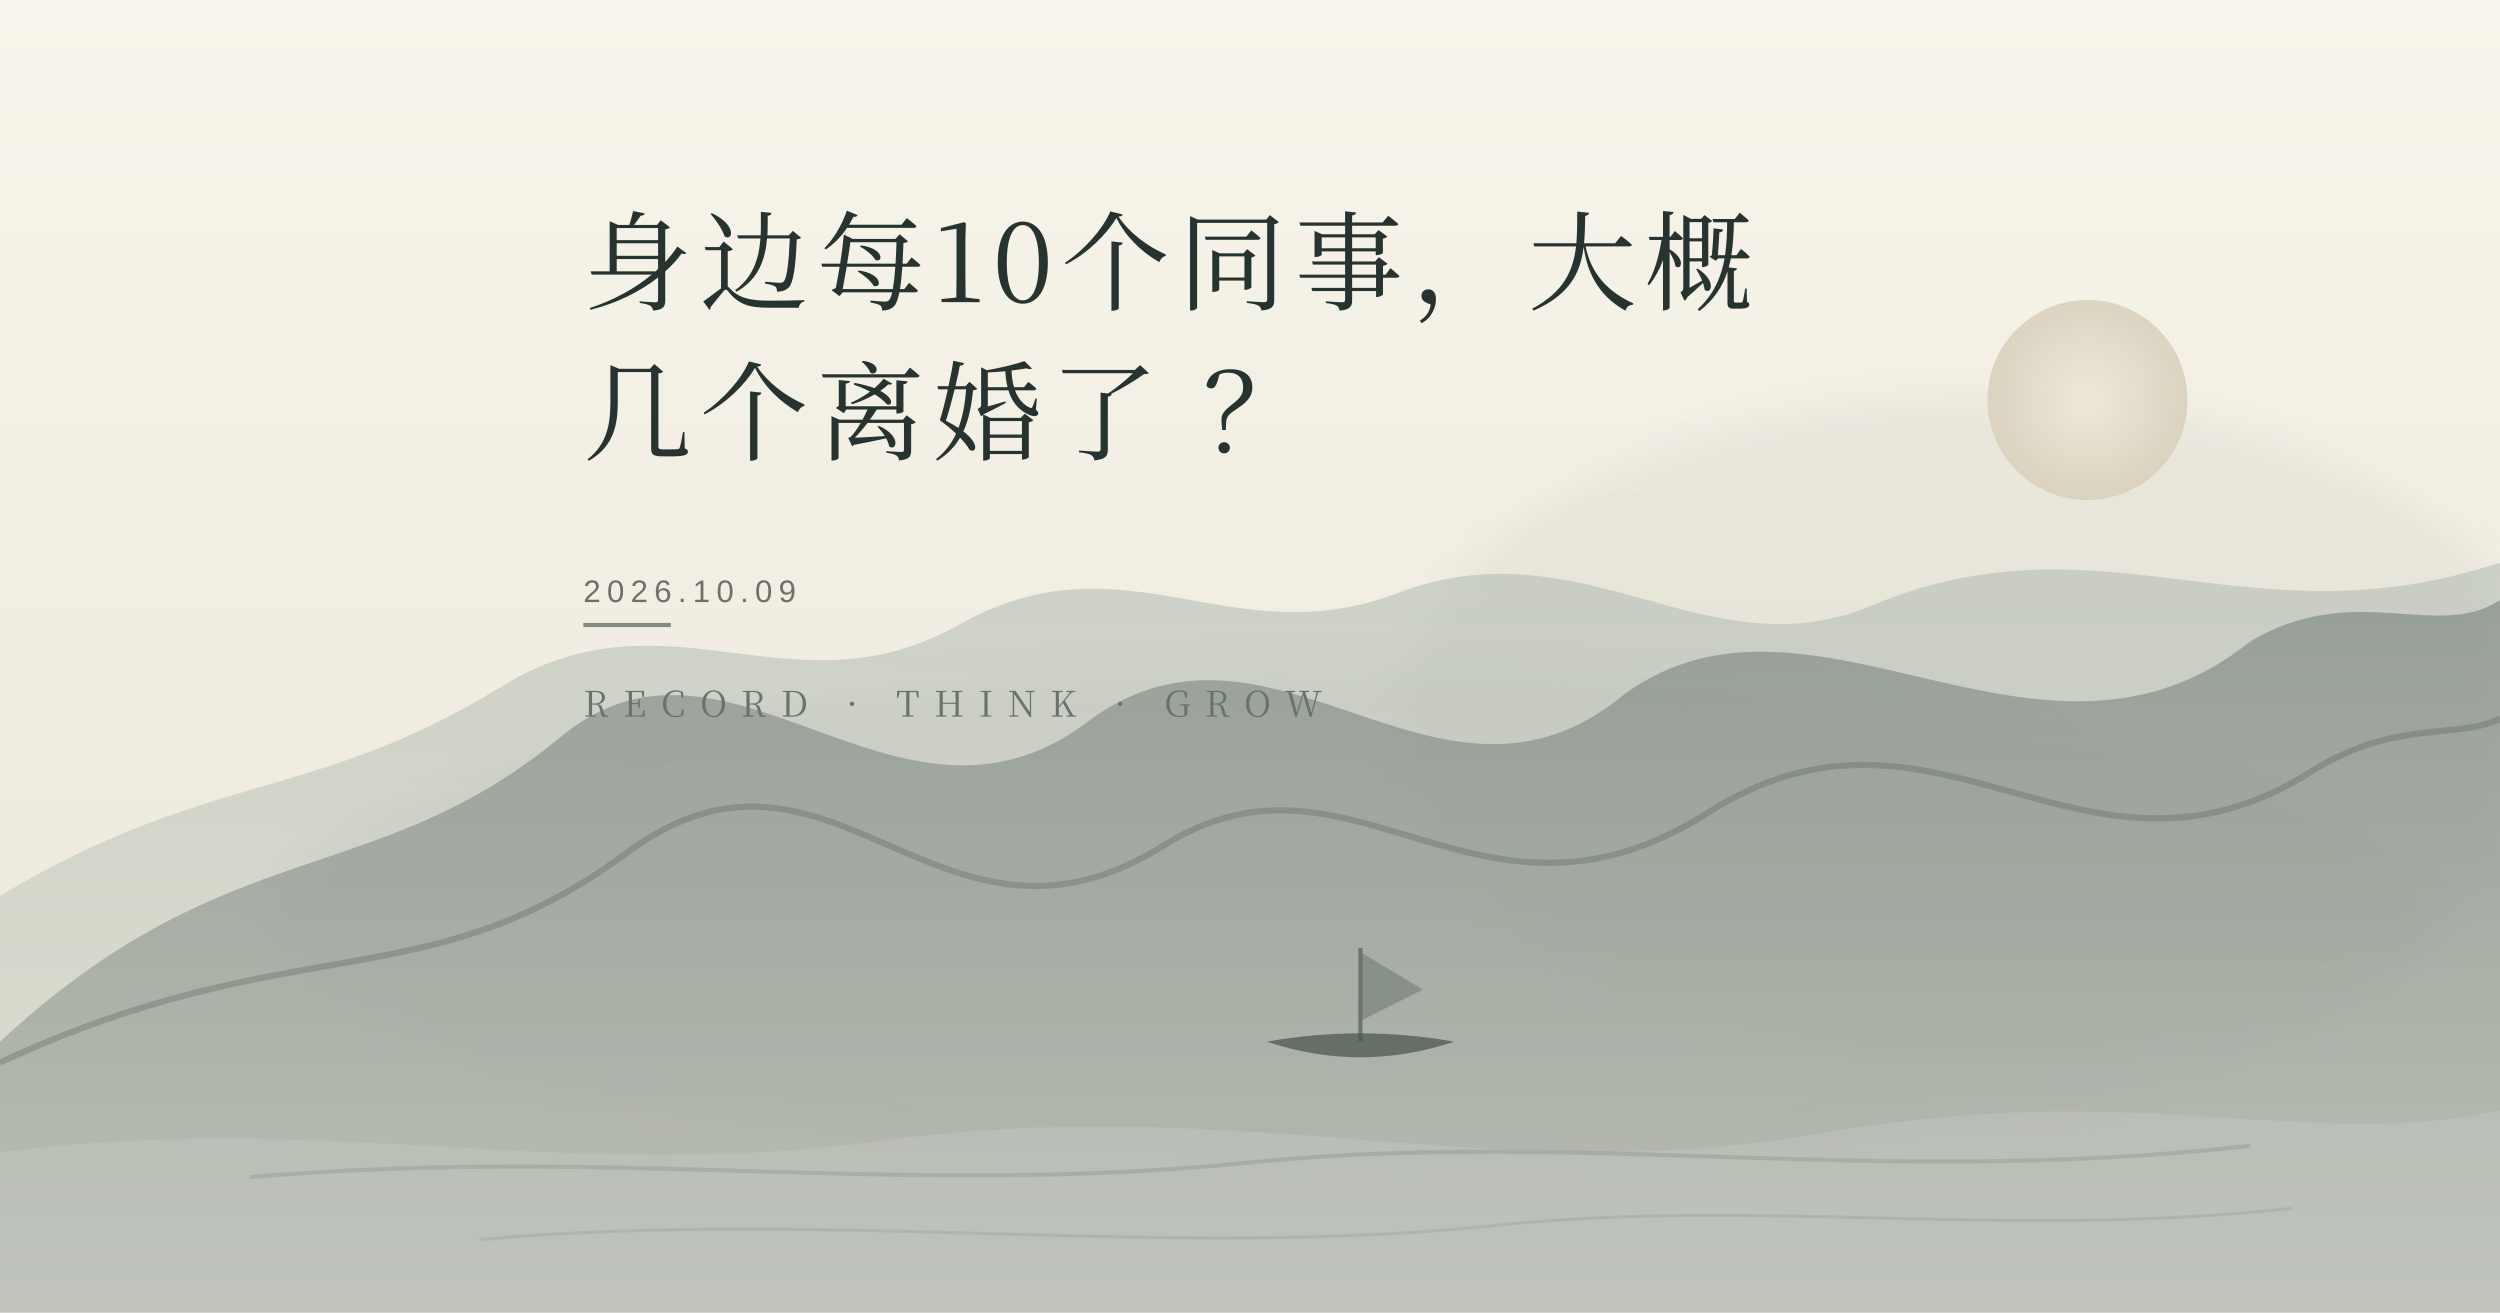
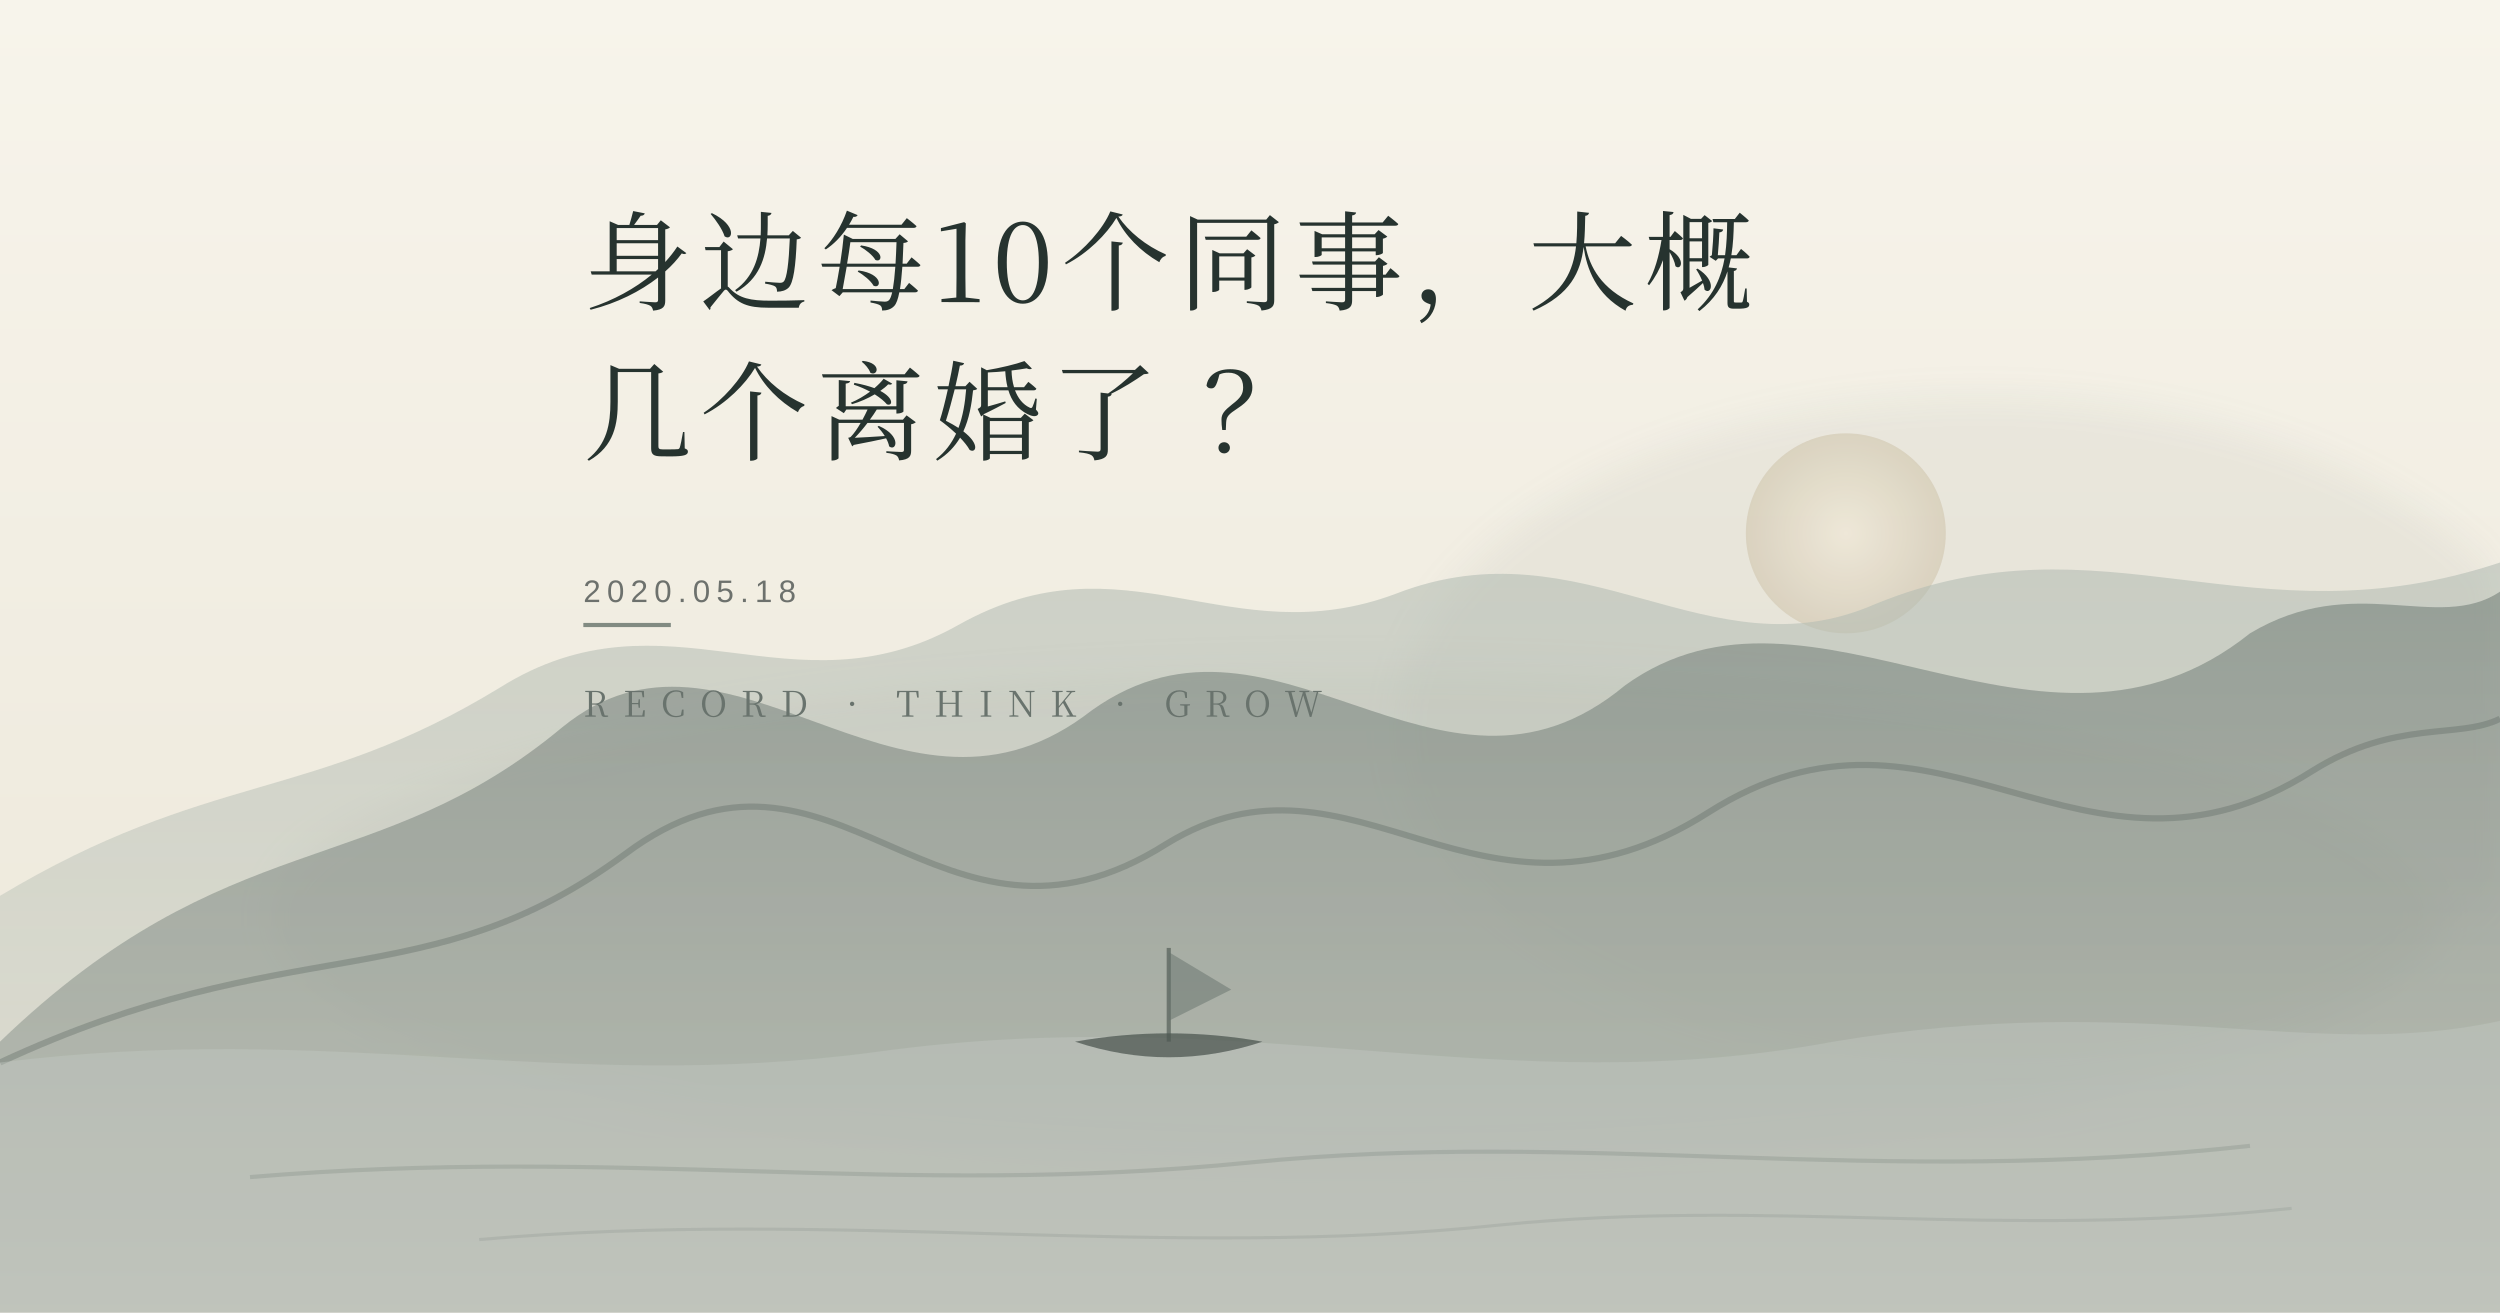
<svg xmlns="http://www.w3.org/2000/svg" width="1200" height="630" viewBox="0 0 1200 630">
  <defs>
    <linearGradient id="paper" x1="0" y1="0" x2="0" y2="1">
      <stop offset="0%" stop-color="#f7f4eb" />
      <stop offset="100%" stop-color="#ebe6d8" />
    </linearGradient>
    <linearGradient id="farMountain" x1="0" y1="0" x2="0" y2="1">
      <stop offset="0%" stop-color="#aeb8b0" />
      <stop offset="100%" stop-color="#d8d8cc" />
    </linearGradient>
    <linearGradient id="nearMountain" x1="0" y1="0" x2="0" y2="1">
      <stop offset="0%" stop-color="#69756f" />
      <stop offset="100%" stop-color="#9ba39b" />
    </linearGradient>
    <filter id="inkBlur">
      <feGaussianBlur stdDeviation="8" />
    </filter>
    <radialGradient id="moon">
      <stop offset="0%" stop-color="#eee8d8" />
      <stop offset="100%" stop-color="#d8d0bd" />
    </radialGradient>
    <style>

      .title {

        font-family:
          "Noto Serif CJK SC",
          "Source Han Serif SC",
          "Songti SC",
          "STSong",
          serif;

        font-size:
          52px;

        font-weight:
          500;

        letter-spacing:
          4px;

        fill:
          #26332f;
      }


      .subtitle {

        font-family:
          "Noto Serif CJK SC",
          "Source Han Serif SC",
          "Songti SC",
          "STSong",
          serif;

        font-size:
          17px;

        letter-spacing:
          7px;

        fill:
          #69736d;
      }


      .date {

        font-family:
          "Helvetica Neue",
          Arial,
          sans-serif;

        font-size:
          15px;

        letter-spacing:
          3px;

        fill:
          #6d716d;
      }

    </style>
  </defs>
  <rect x="0" y="0" width="1200" height="630" fill="url(#paper)" />
  <ellipse cx="650" cy="440" rx="520" ry="120" fill="#89958c" opacity="0.12" filter="url(#inkBlur)" />
  <ellipse cx="950" cy="350" rx="280" ry="160" fill="#738078" opacity="0.08" filter="url(#inkBlur)" />
-   <circle cx="1002" cy="192" r="48" fill="url(#moon)" opacity="0.9" />
+   <circle cx="886" cy="256" r="48" fill="url(#moon)" opacity="0.9" />
  <path d="       M0 430        C100 370         150 385         240 330        C320 280         380 345         460 300        C540 255         590 315         670 285        C760 250         820 325         900 290        C1010 245         1080 310         1200 270        L1200 630       L0 630       Z     " fill="url(#farMountain)" opacity="0.55" />
-   <path d="       M0 500        C110 398         180 428         270 353        C350 288         430 413         520 348        C610 278         690 408         780 333        C870 268         980 388         1080 308        C1130 278         1170 308         1200 288        L1200 630       L0 630       Z     " fill="url(#nearMountain)" opacity="0.52" />
+   <path d="       M0 500        C110 394         180 424         270 349        C350 284         430 409         520 344        C610 274         690 404         780 329        C870 264         980 384         1080 304        C1130 274         1170 304         1200 284        L1200 630       L0 630       Z     " fill="url(#nearMountain)" opacity="0.52" />
  <path d="       M0 510        C140 445         205 480         300 410        C400 335         450 475         560 405        C650 350         710 460         820 390        C930 320         1000 440         1110 370        C1150 345         1180 355         1200 345     " fill="none" stroke="#59645e" stroke-width="3" opacity="0.35" />
-   <path d="       M0 553        C160 533         270 568         420 548        C600 523         720 573         880 543        C1030 518         1110 553         1200 533        L1200 630       L0 630       Z     " fill="#c4cbc4" opacity="0.38" />
+   <path d="       M0 510        C160 490         270 525         420 505        C600 480         720 530         880 500        C1030 475         1110 510         1200 490        L1200 630       L0 630       Z     " fill="#c4cbc4" opacity="0.38" />
  <path d="       M120 565        C300 550         430 575         600 558        C760 542         900 570         1080 550     " fill="none" stroke="#77827b" stroke-width="2" opacity="0.28" />
  <path d="       M230 595        C400 580         560 605         720 588        C850 575         960 595         1100 580     " fill="none" stroke="#77827b" stroke-width="1.5" opacity="0.20" />
  <text x="280" y="145" class="title">身边每10个同事，大概</text>
  <text x="280" y="217" class="title">几个离婚了 ？</text>
  <rect x="280" y="299" width="42" height="2" fill="#52615a" opacity="0.7" />
  <text x="280" y="344" class="subtitle">RECORD · THINK · GROW</text>
-   <text x="280" y="289" class="date">2026.10.09</text>
-   <path d="       M608 500        Q653 492         698 500        Q653 515         608 500        Z     " fill="#4d5752" opacity="0.75" />
-   <line x1="653" y1="500" x2="653" y2="455" stroke="#4d5752" stroke-width="2" opacity="0.65" />
-   <path d="       M653 457       L653 490       L683 475       Z     " fill="#66716b" opacity="0.5" />
+   <text x="280" y="289" class="date">2020.05.18</text>
+   <path d="       M516 500        Q561 492         606 500        Q561 515         516 500        Z     " fill="#4d5752" opacity="0.75" />
+   <line x1="561" y1="500" x2="561" y2="455" stroke="#4d5752" stroke-width="2" opacity="0.65" />
+   <path d="       M561 457       L561 490       L591 475       Z     " fill="#66716b" opacity="0.5" />
</svg>
